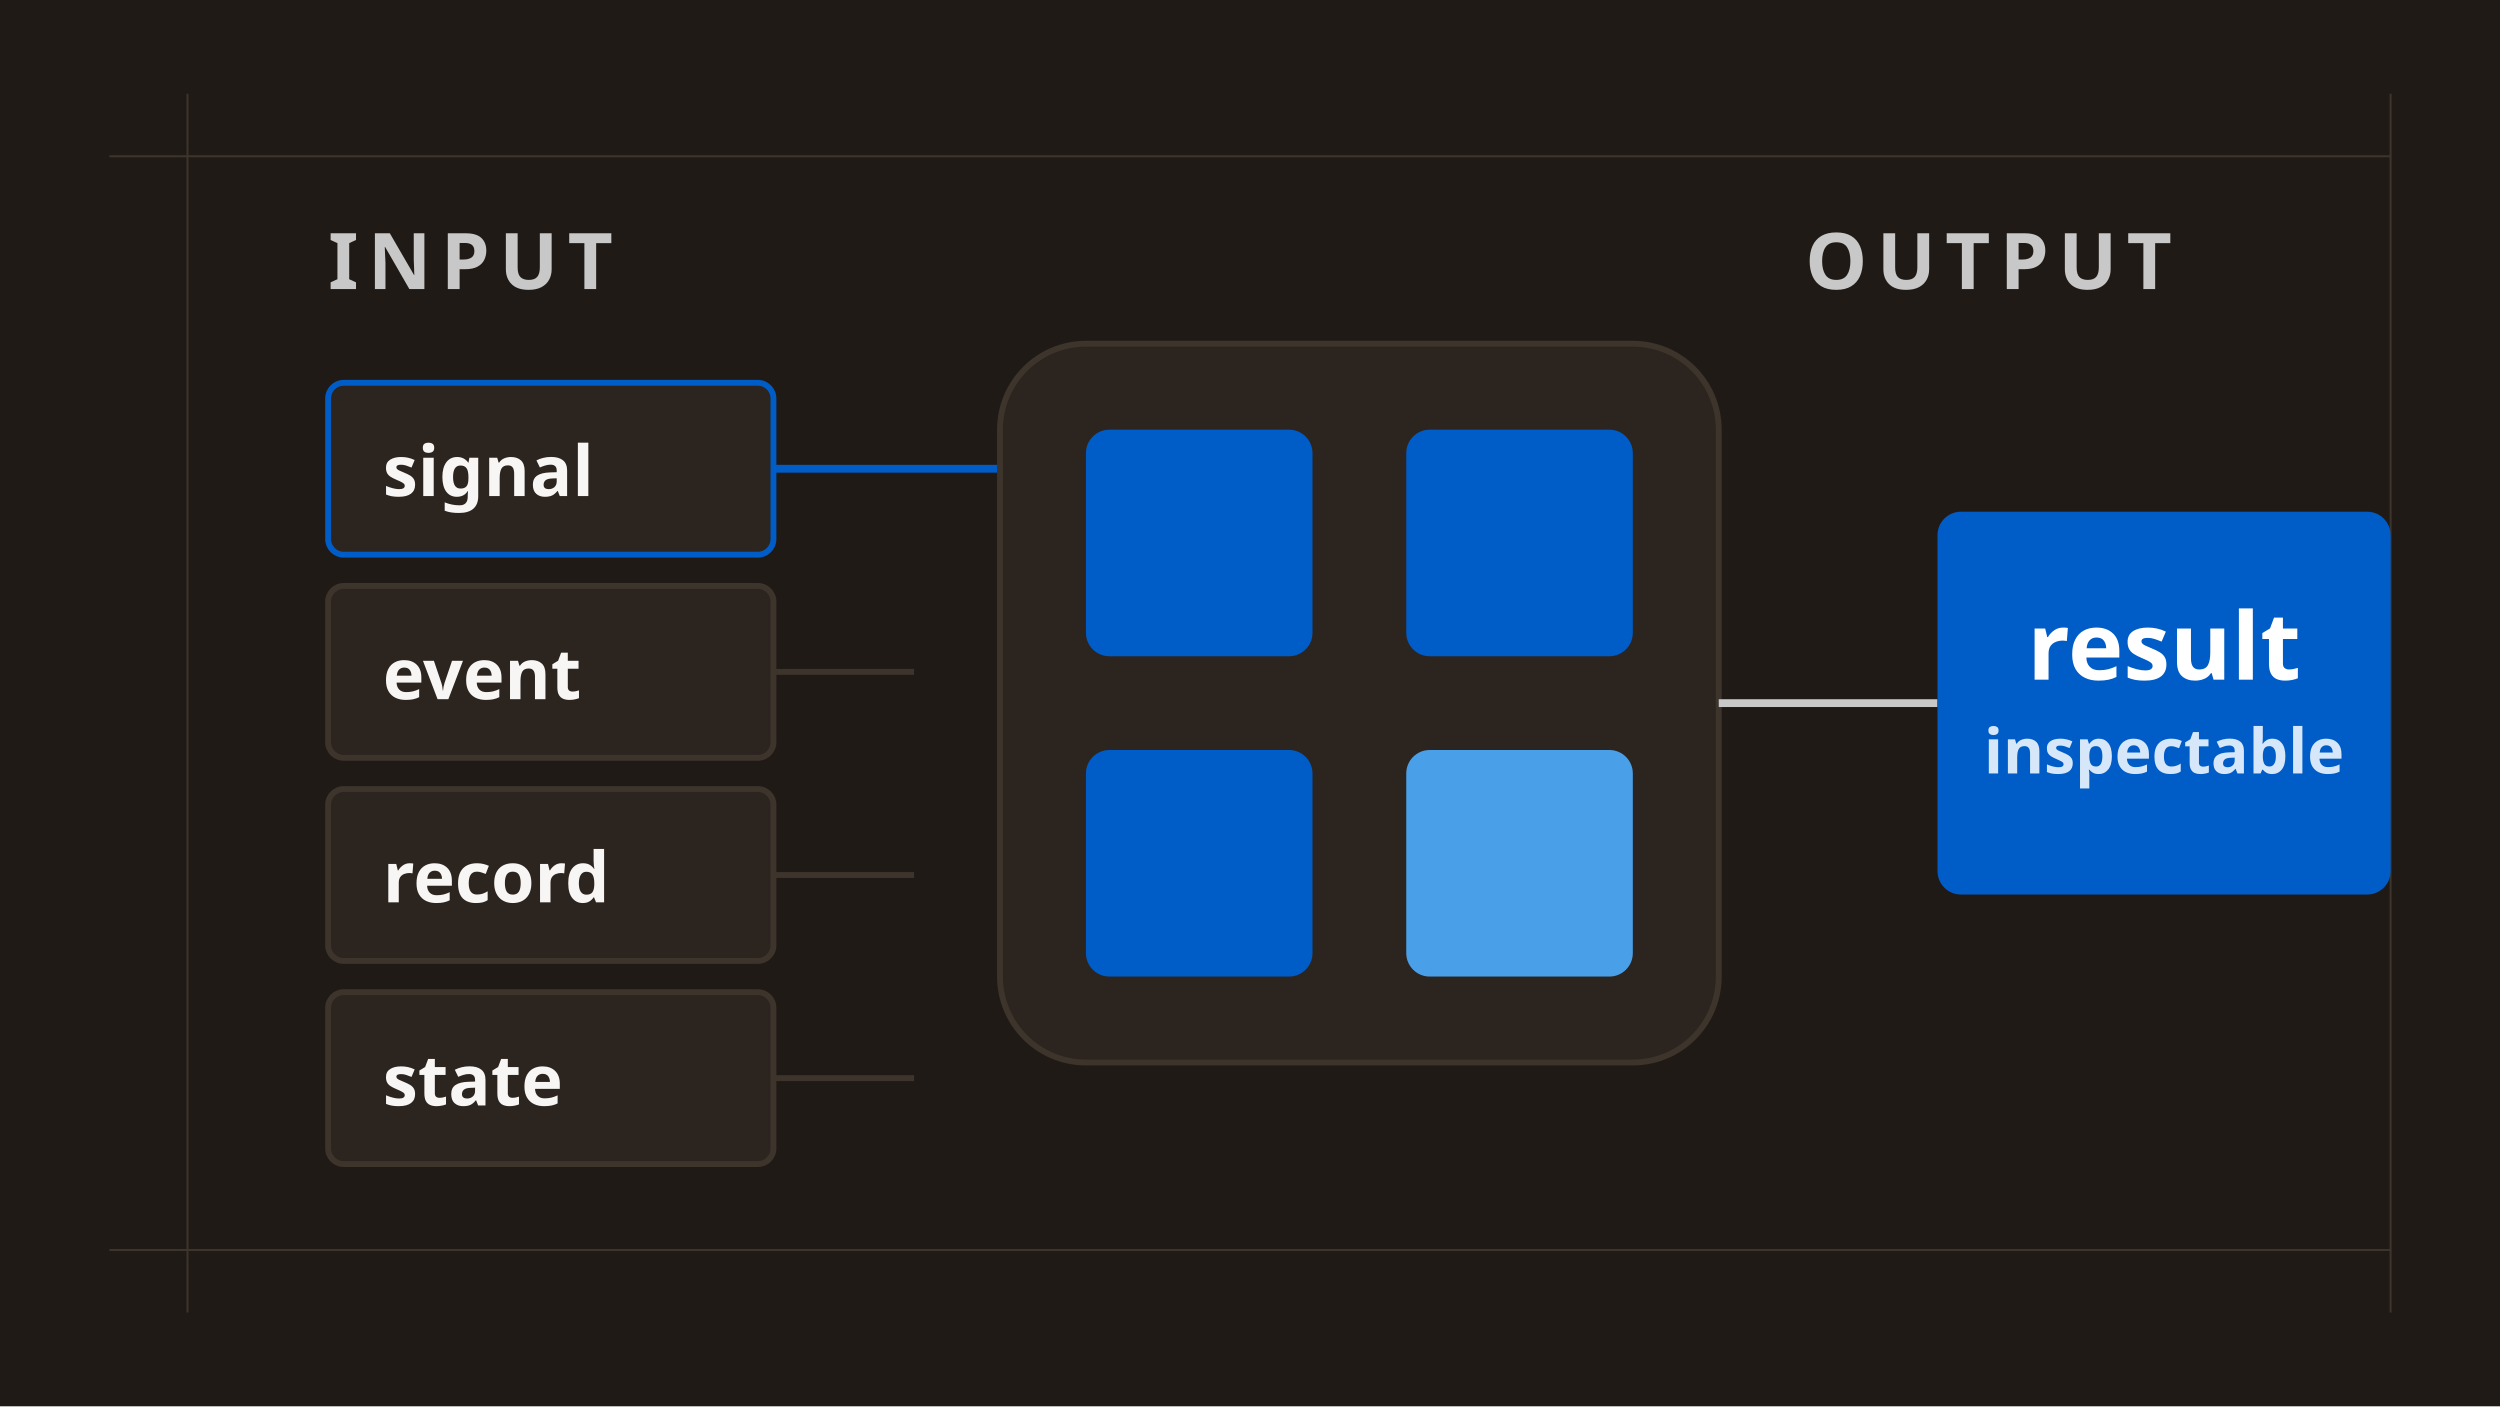
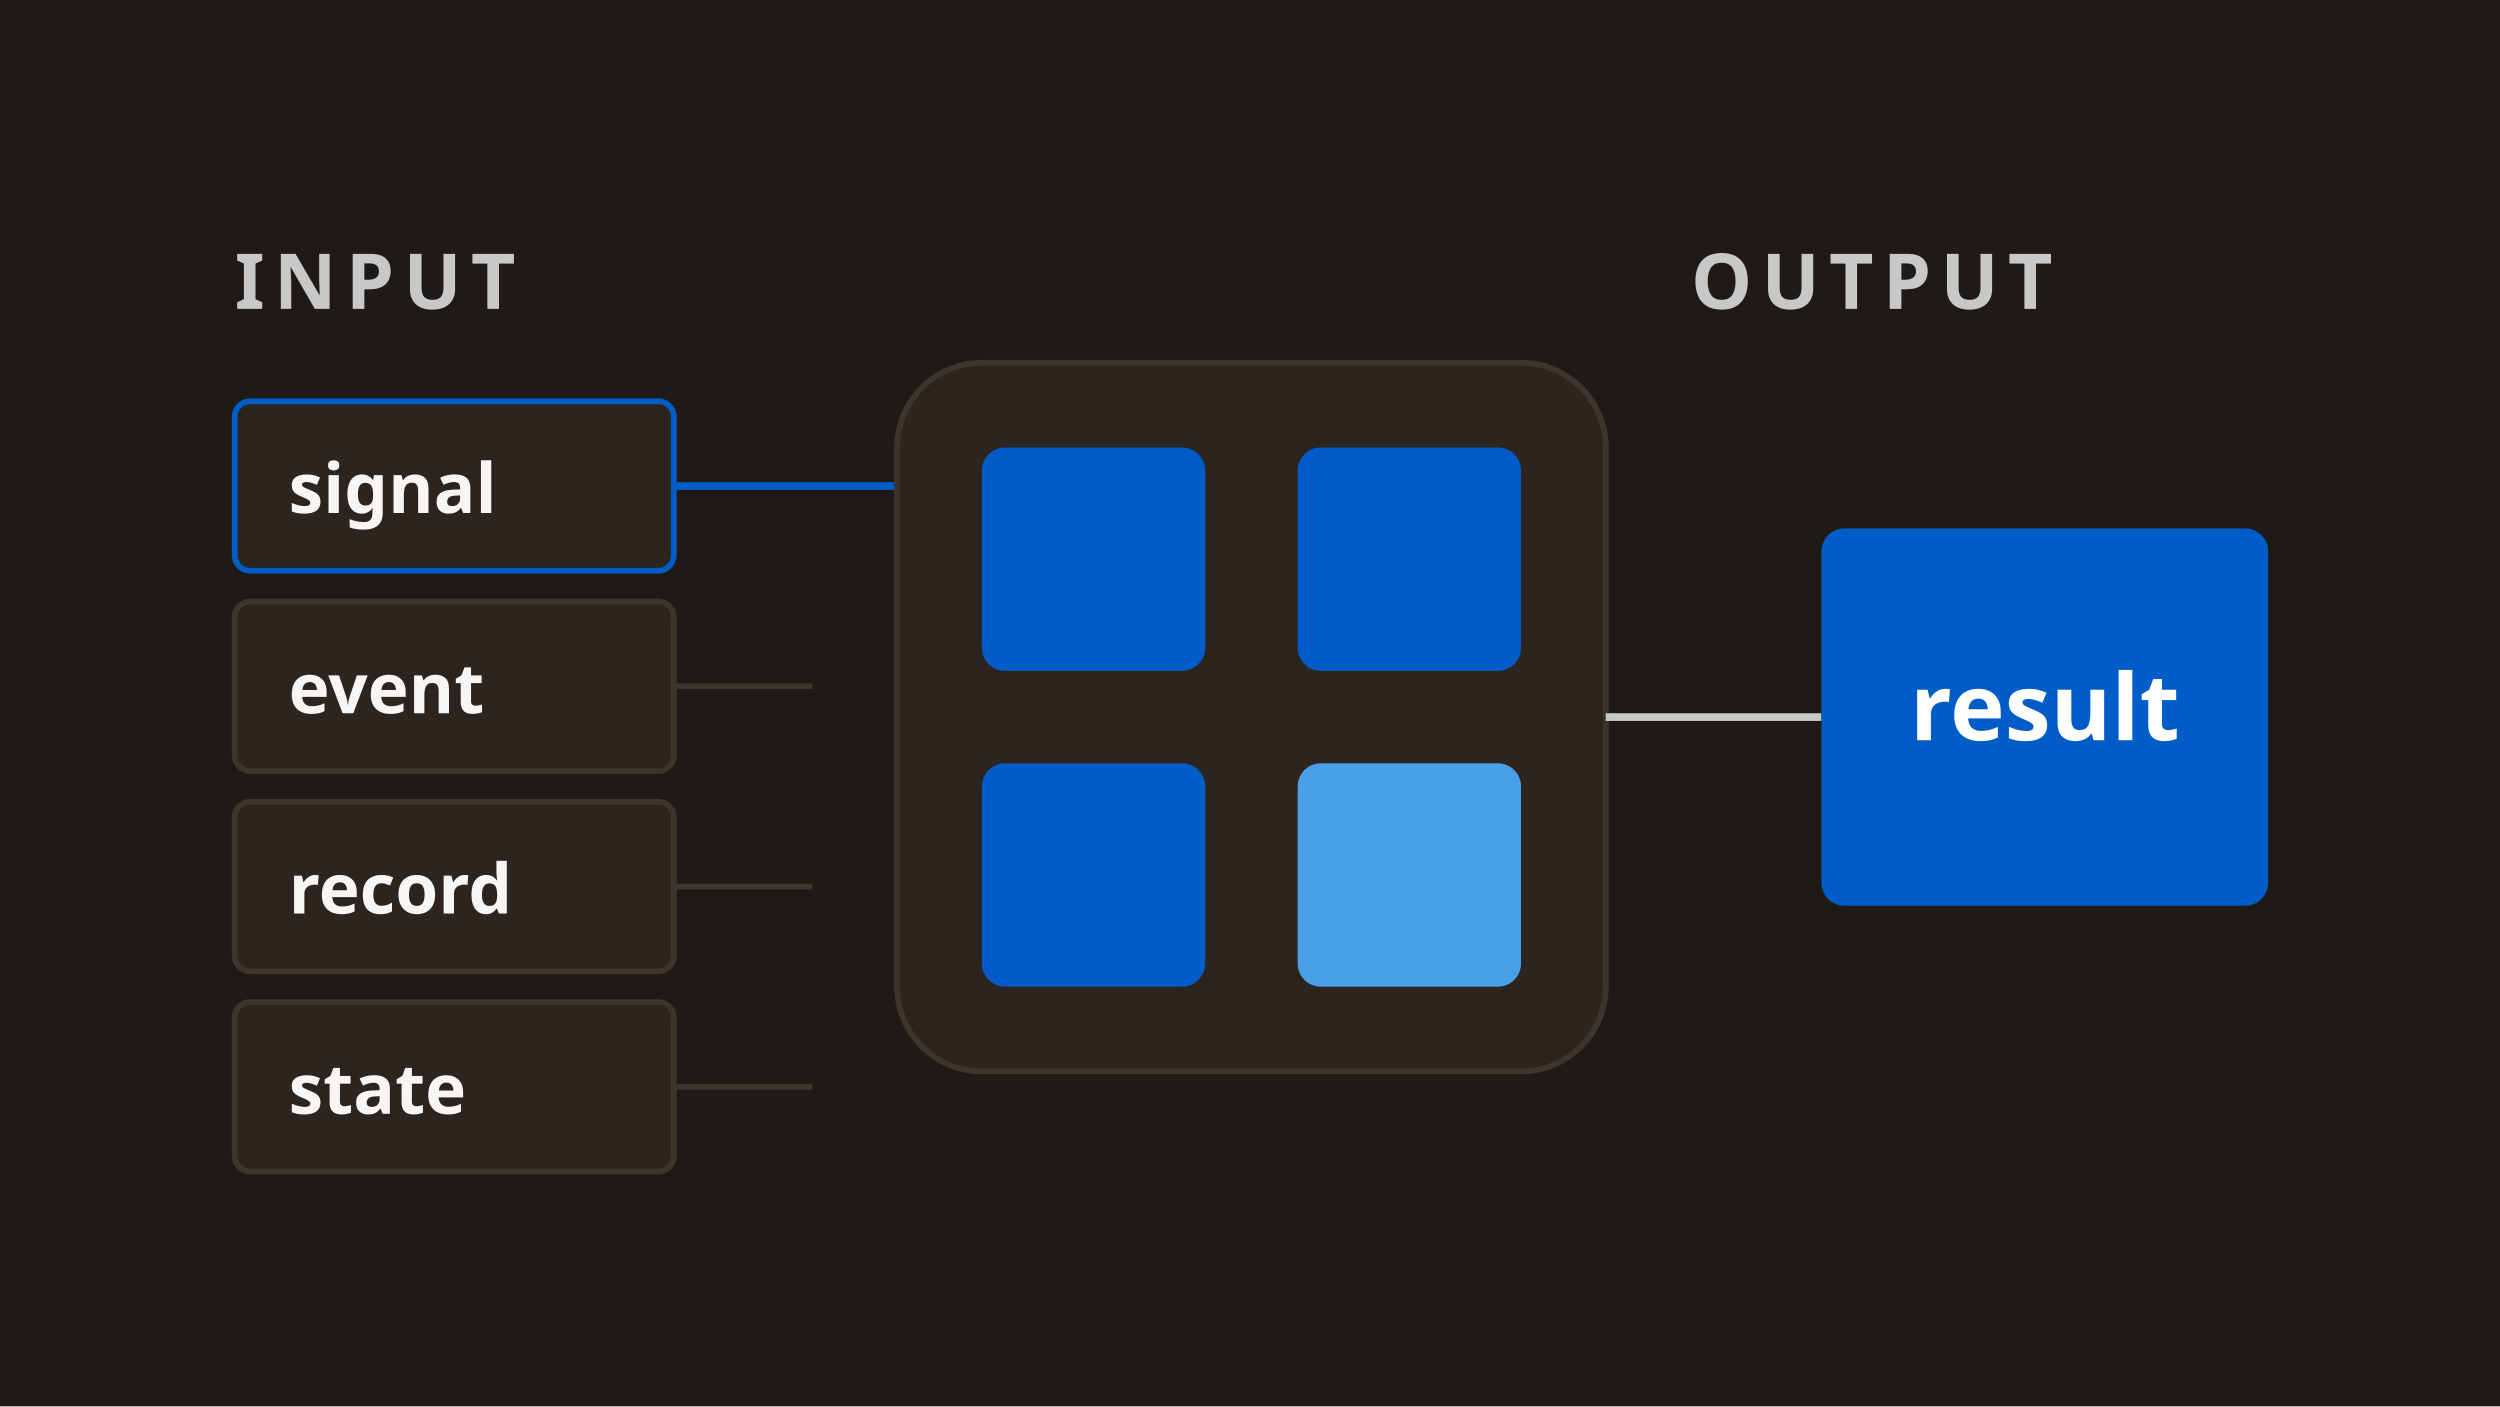
- <svg xmlns="http://www.w3.org/2000/svg" viewBox="0 0 1280 720" role="img" aria-label="An input enters a bounded system and leaves as an inspectable result.">
+ <svg xmlns="http://www.w3.org/2000/svg" viewBox="0 0 1280 720" role="img" aria-label="An input enters a bounded system and leaves as a result.">
  <rect width="1280" height="720" fill="#201A16" />
-   <g fill="none" stroke="#3D342C" stroke-width="1">
-     <path d="M56 80 H1224" />
-     <path d="M56 640 H1224" />
-     <path d="M96 48 V672" />
-     <path d="M1224 48 V672" />
-   </g>
-   <g font-family="Avenir Next, Century Gothic, Futura, Trebuchet MS, sans-serif" font-weight="700" letter-spacing="0.12em">
-     <text x="168" y="148" fill="#C8C8C8" font-size="40">INPUT</text>
-     <text x="1112" y="148" fill="#C8C8C8" font-size="40" text-anchor="end">OUTPUT</text>
-   </g>
-   <g>
-     <rect x="168" y="196" width="228" height="88" rx="8" fill="#2C241E" stroke="#005CC7" stroke-width="3" />
-     <rect x="168" y="300" width="228" height="88" rx="8" fill="#2C241E" stroke="#3D342C" stroke-width="3" />
-     <rect x="168" y="404" width="228" height="88" rx="8" fill="#2C241E" stroke="#3D342C" stroke-width="3" />
-     <rect x="168" y="508" width="228" height="88" rx="8" fill="#2C241E" stroke="#3D342C" stroke-width="3" />
-     <g fill="#F7F6F4" font-family="Avenir Next, Century Gothic, Futura, Trebuchet MS, sans-serif" font-size="36" font-weight="700">
-       <text x="196" y="254">signal</text>
-       <text x="196" y="358">event</text>
-       <text x="196" y="462">record</text>
-       <text x="196" y="566">state</text>
+   <g transform="translate(118.7 118.7) scale(0.985915) translate(-166.5 -108)">
+     <g font-family="Avenir Next, Century Gothic, Futura, Trebuchet MS, sans-serif" font-weight="700" letter-spacing="0.12em">
+       <text x="168" y="148" fill="#C8C8C8" font-size="40">INPUT</text>
+       <text x="1112" y="148" fill="#C8C8C8" font-size="40" text-anchor="end">OUTPUT</text>
+     </g>
+     <g>
+       <rect x="168" y="196" width="228" height="88" rx="8" fill="#2C241E" stroke="#005CC7" stroke-width="3" />
+       <rect x="168" y="300" width="228" height="88" rx="8" fill="#2C241E" stroke="#3D342C" stroke-width="3" />
+       <rect x="168" y="404" width="228" height="88" rx="8" fill="#2C241E" stroke="#3D342C" stroke-width="3" />
+       <rect x="168" y="508" width="228" height="88" rx="8" fill="#2C241E" stroke="#3D342C" stroke-width="3" />
+       <g fill="#F7F6F4" font-family="Avenir Next, Century Gothic, Futura, Trebuchet MS, sans-serif" font-size="36" font-weight="700">
+         <text x="196" y="254">signal</text>
+         <text x="196" y="358">event</text>
+         <text x="196" y="462">record</text>
+         <text x="196" y="566">state</text>
+       </g>
+     </g>
+     <path d="M396 240 H512" stroke="#005CC7" stroke-width="4" />
+     <path d="M396 344 H468" stroke="#3D342C" stroke-width="3" />
+     <path d="M396 448 H468" stroke="#3D342C" stroke-width="3" />
+     <path d="M396 552 H468" stroke="#3D342C" stroke-width="3" />
+     <g transform="translate(512 176)">
+       <rect width="368" height="368" rx="44" fill="#2C241E" stroke="#3D342C" stroke-width="3" />
+       <rect x="44" y="44" width="116" height="116" rx="12" fill="#005CC7" />
+       <rect x="208" y="44" width="116" height="116" rx="12" fill="#005CC7" />
+       <rect x="44" y="208" width="116" height="116" rx="12" fill="#005CC7" />
+       <rect x="208" y="208" width="116" height="116" rx="12" fill="#4AA0E8" />
+     </g>
+     <path d="M880 360 H992" stroke="#C8C8C8" stroke-width="4" />
+     <g>
+       <rect x="992" y="262" width="232" height="196" rx="12" fill="#005CC7" />
+       <text x="1108" y="372" text-anchor="middle" fill="#FFFFFF" font-family="Avenir Next, Century Gothic, Futura, Trebuchet MS, sans-serif" font-size="48" font-weight="700">result</text>
    </g>
  </g>
-   <path d="M396 240 H512" stroke="#005CC7" stroke-width="4" />
-   <path d="M396 344 H468" stroke="#3D342C" stroke-width="3" />
-   <path d="M396 448 H468" stroke="#3D342C" stroke-width="3" />
-   <path d="M396 552 H468" stroke="#3D342C" stroke-width="3" />
-   <g transform="translate(512 176)">
-     <rect width="368" height="368" rx="44" fill="#2C241E" stroke="#3D342C" stroke-width="3" />
-     <rect x="44" y="44" width="116" height="116" rx="12" fill="#005CC7" />
-     <rect x="208" y="44" width="116" height="116" rx="12" fill="#005CC7" />
-     <rect x="44" y="208" width="116" height="116" rx="12" fill="#005CC7" />
-     <rect x="208" y="208" width="116" height="116" rx="12" fill="#4AA0E8" />
-   </g>
-   <path d="M880 360 H992" stroke="#C8C8C8" stroke-width="4" />
-   <g>
-     <rect x="992" y="262" width="232" height="196" rx="12" fill="#005CC7" />
-     <text x="1108" y="348" text-anchor="middle" fill="#FFFFFF" font-family="Avenir Next, Century Gothic, Futura, Trebuchet MS, sans-serif" font-size="48" font-weight="700">result</text>
-     <text x="1108" y="396" text-anchor="middle" fill="#D6E7FA" font-family="Avenir Next, Century Gothic, Futura, Trebuchet MS, sans-serif" font-size="32" font-weight="600">inspectable</text>
-   </g>
</svg>
